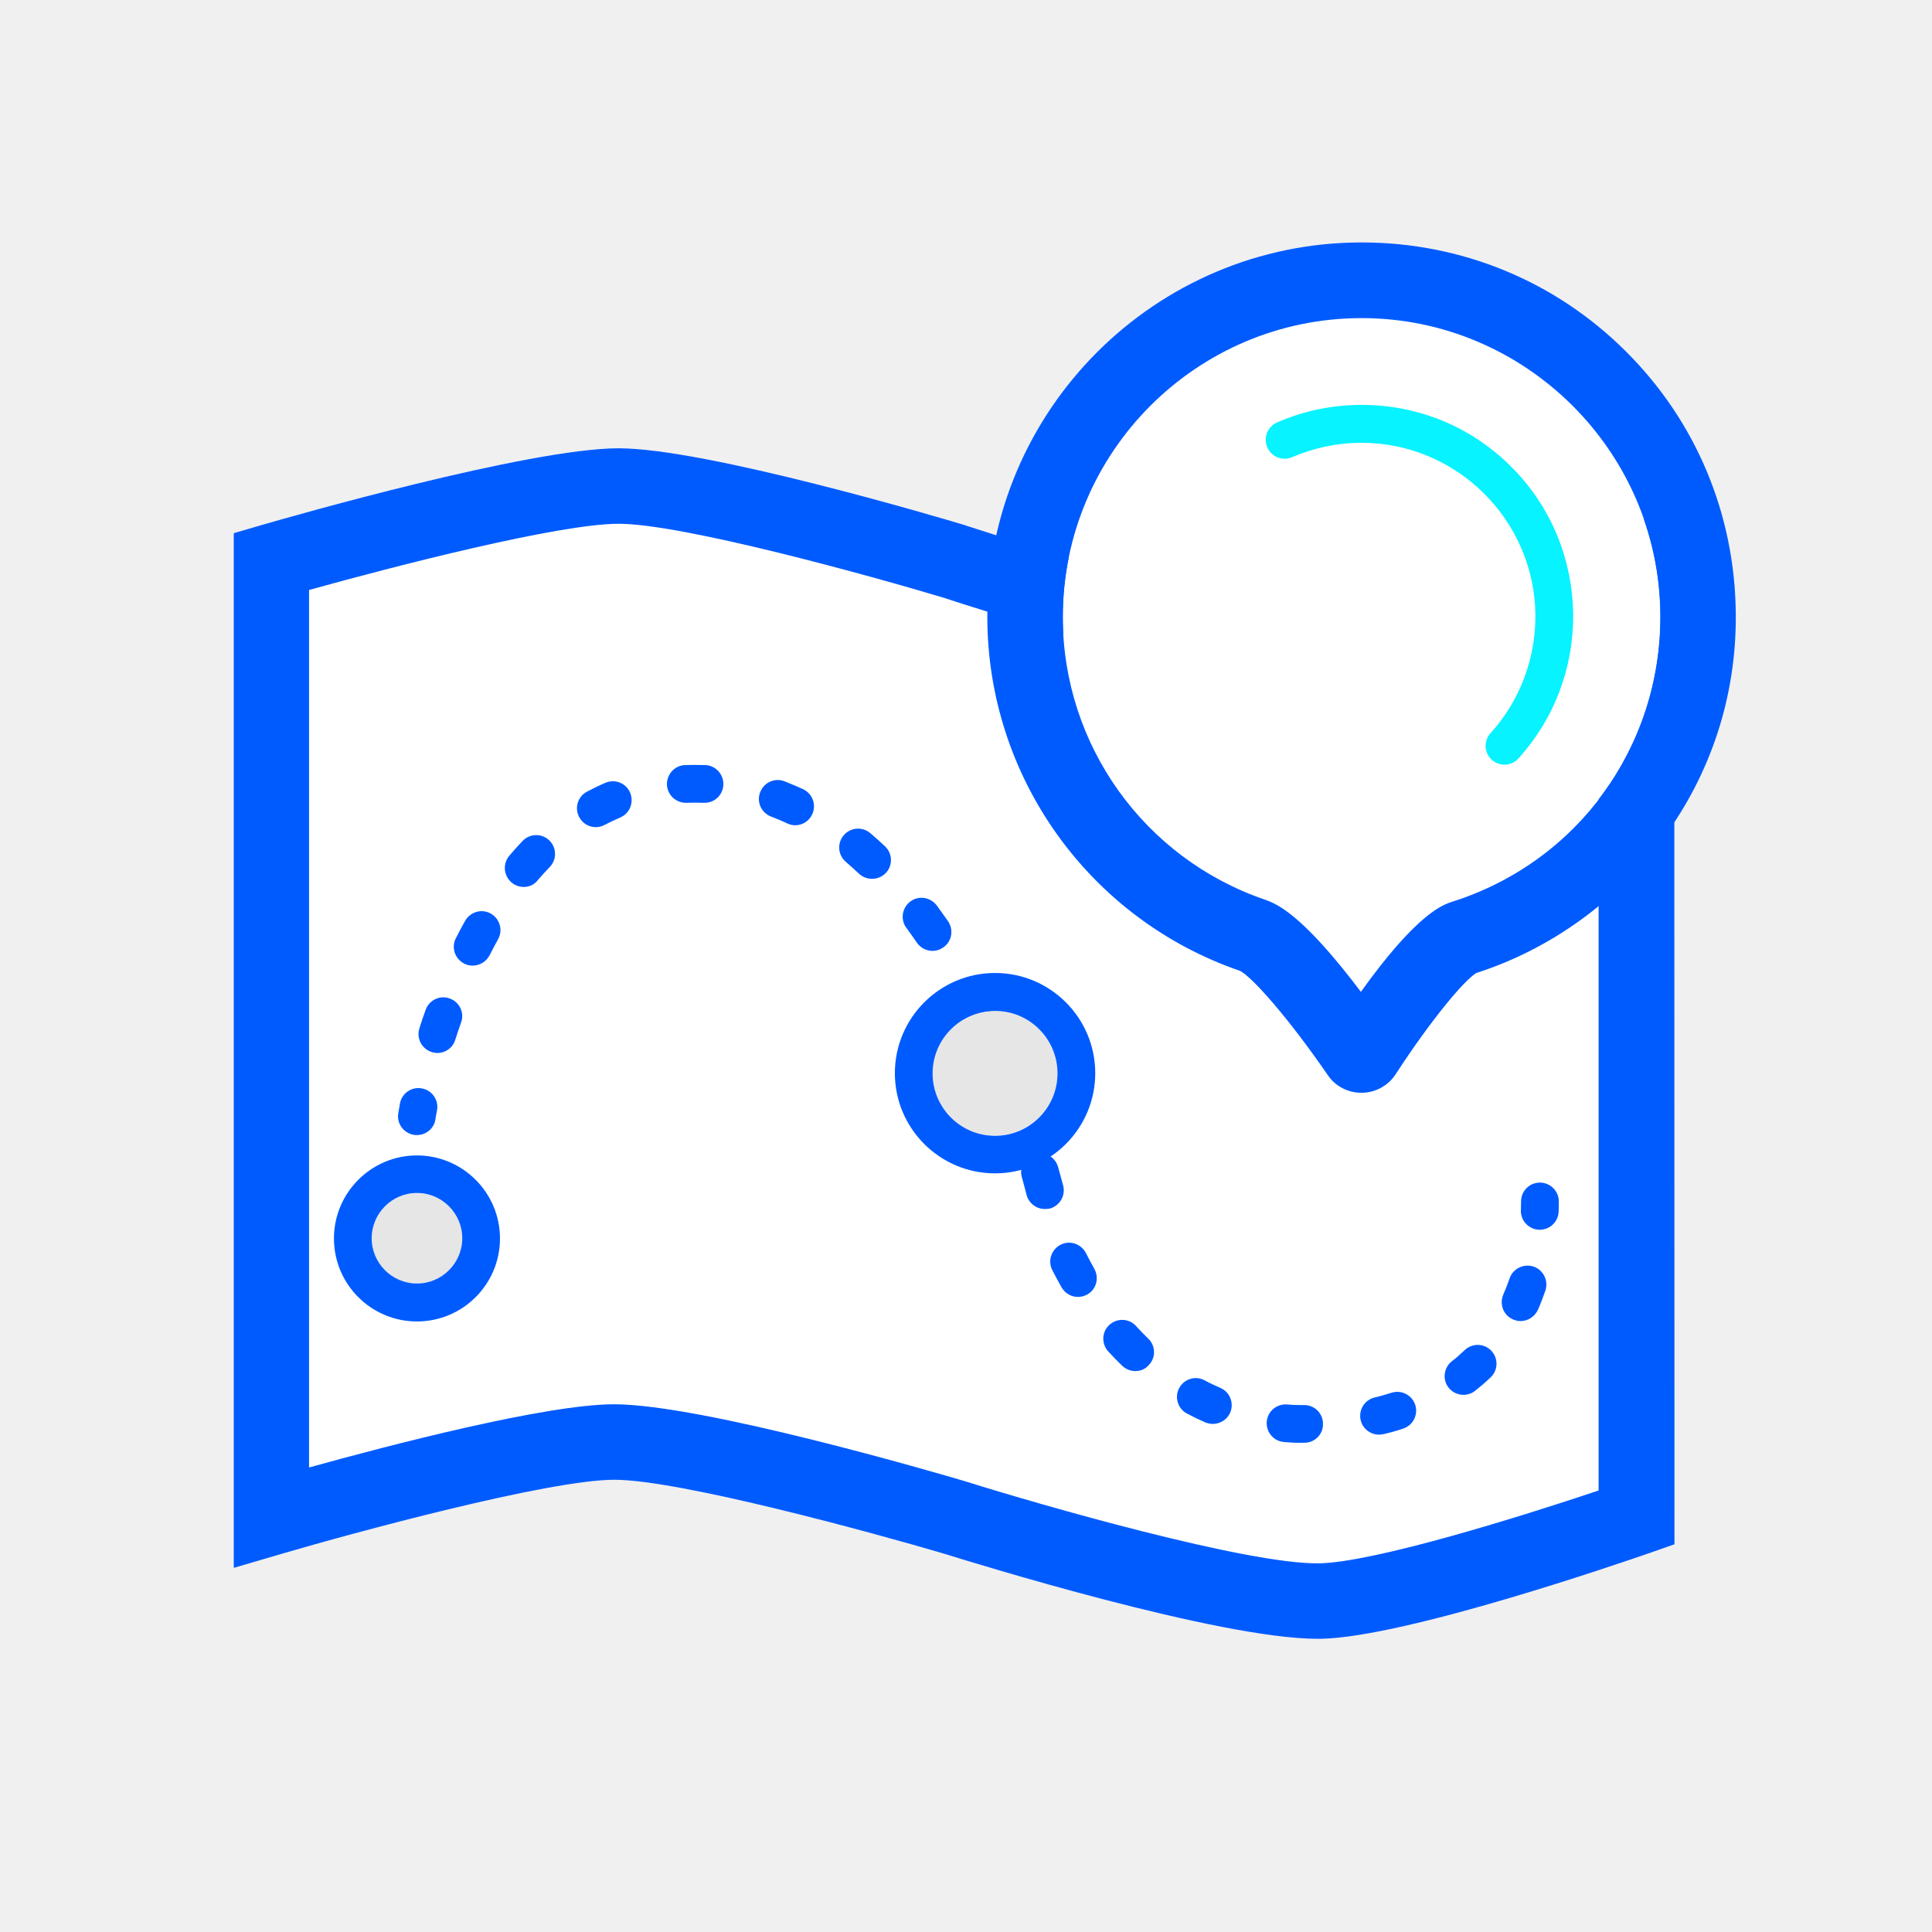
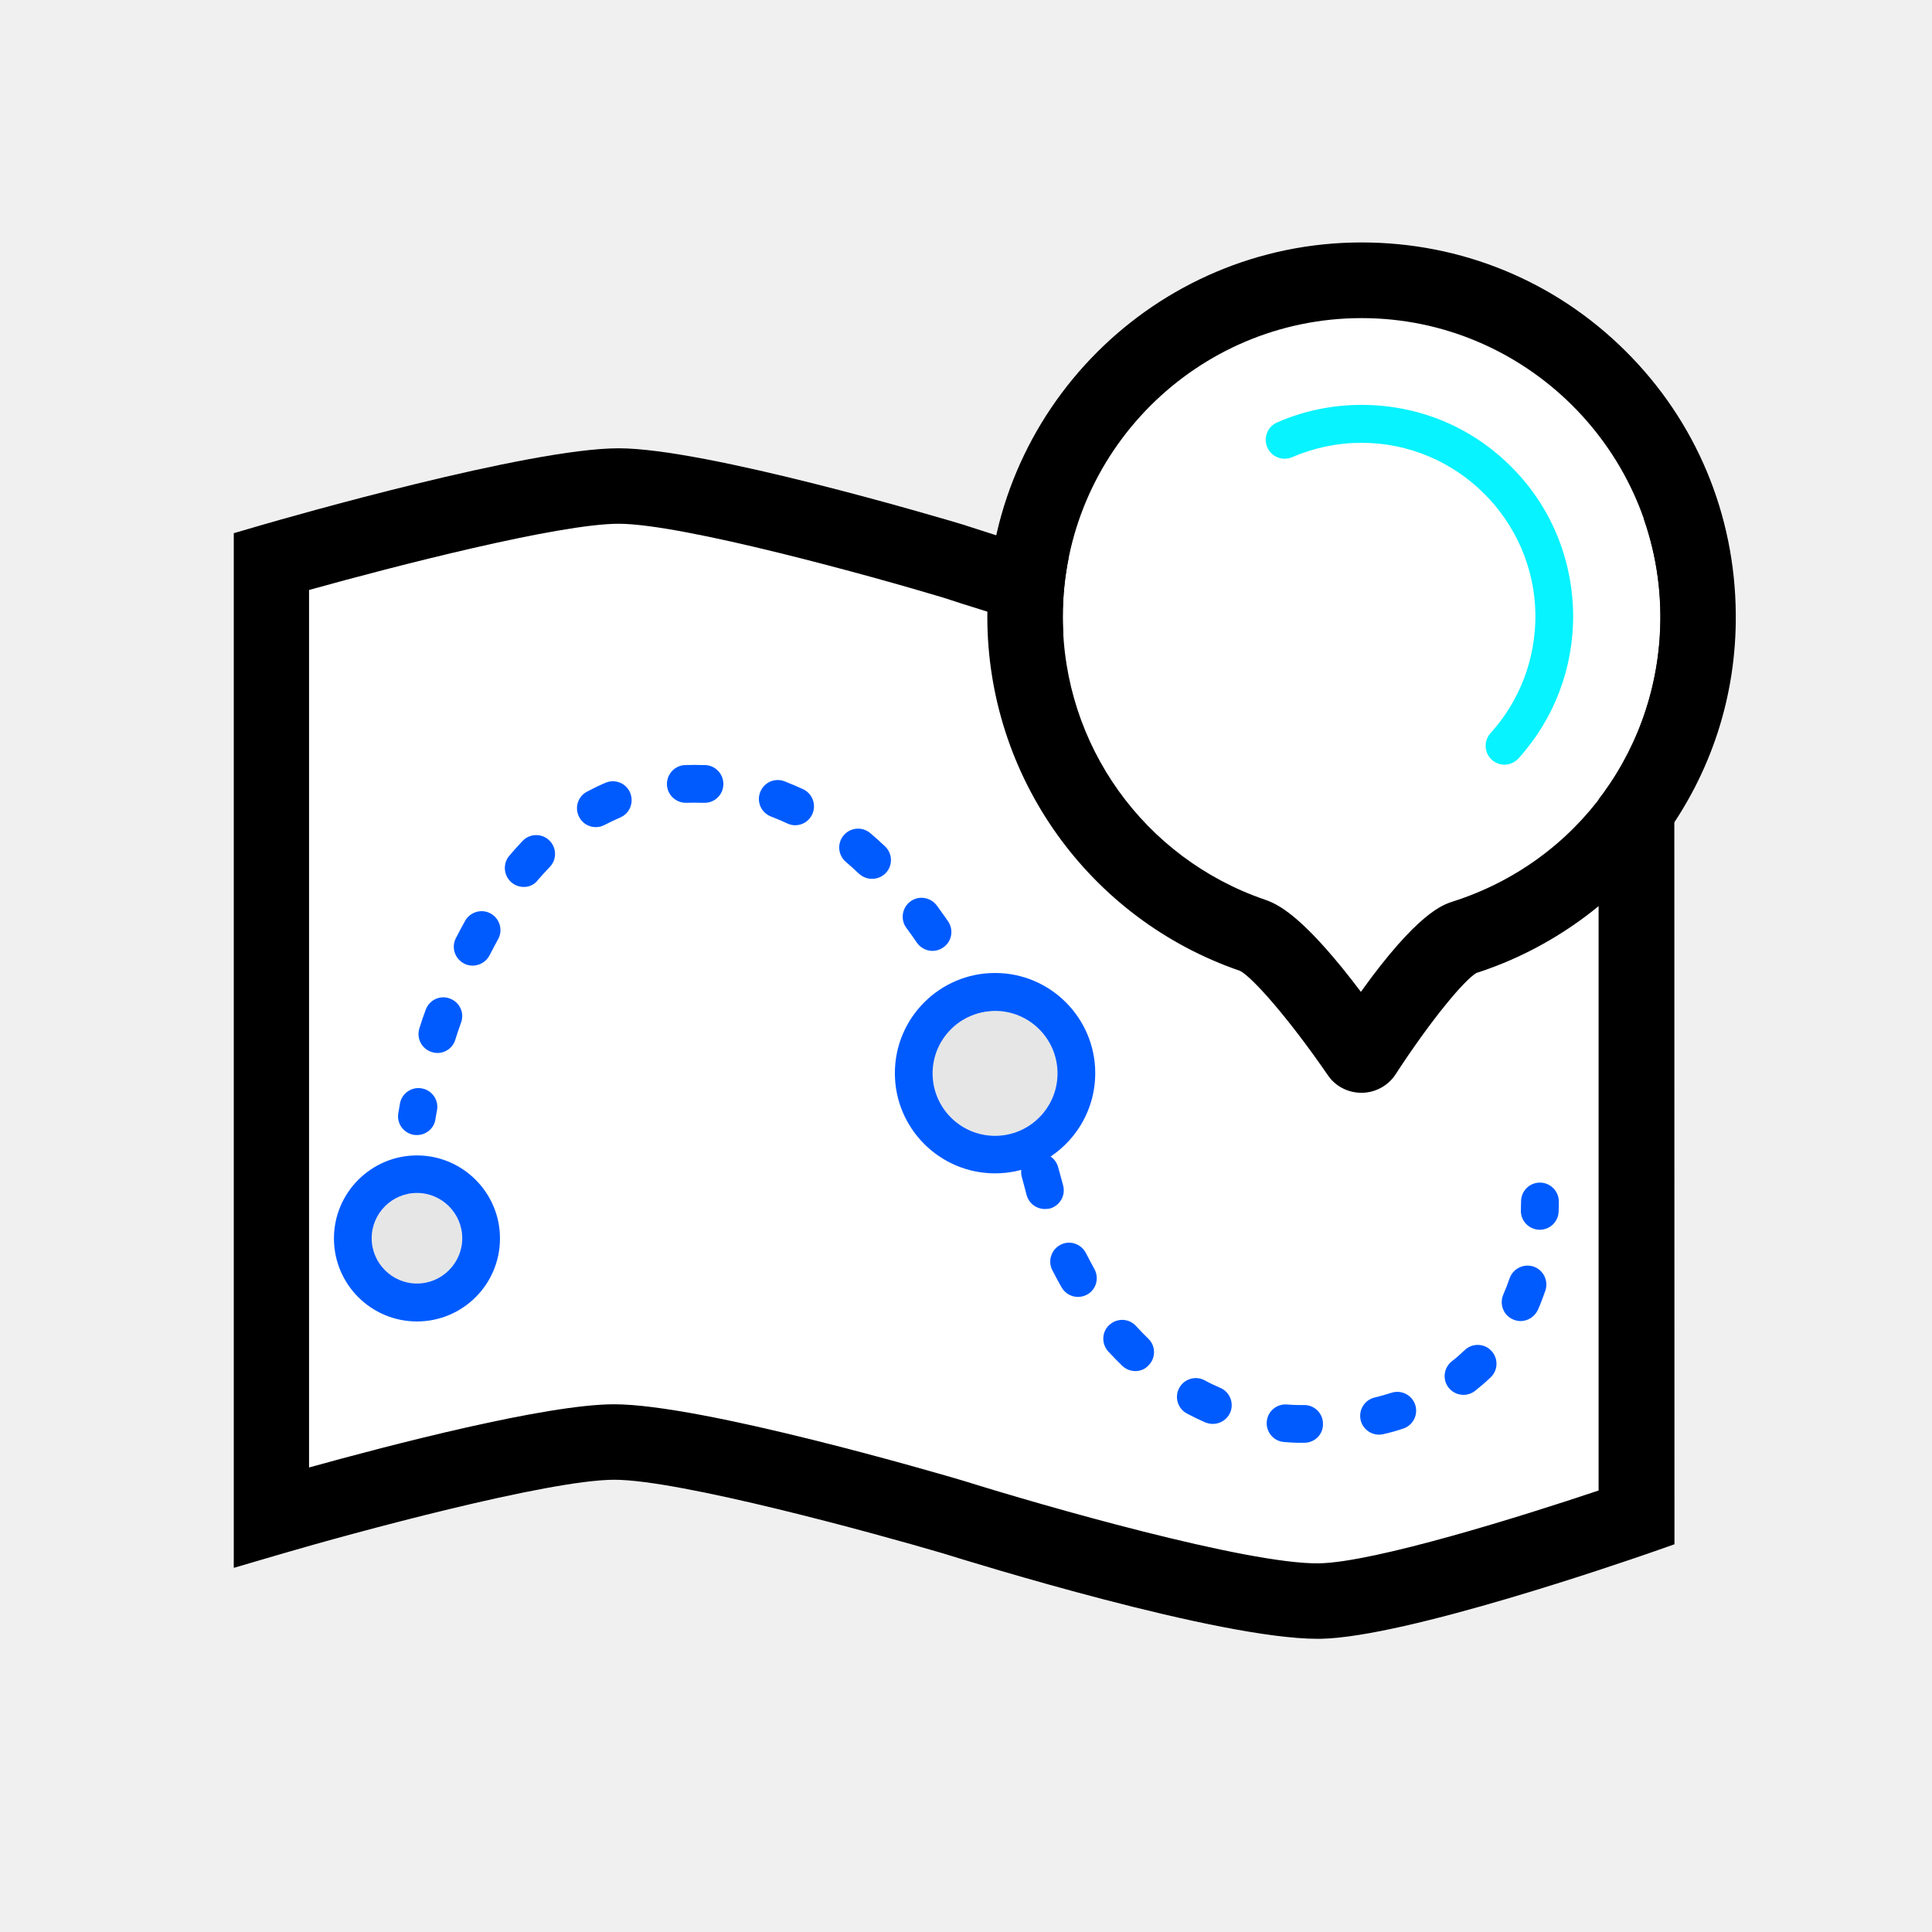
<svg xmlns="http://www.w3.org/2000/svg" width="800px" height="800px" viewBox="0 0 1024 1024" class="icon" version="1.1">
  <path d="M686.4 361.9c-48 0-171.3-40.2-186.6-45.2-36.6-10.9-138-39.1-171.9-39.1-31.6 0-118.9 22.5-164.1 35.1v465.1c42.9-11.9 125.7-33.5 161.7-33.5 46.6 0 171.9 36.6 186 40.8l0.3 0.1c39.2 12.3 149.3 44 187.3 43.4 29.3-0.5 107.5-24.9 148.2-38.6V324.9c-42.7 13.3-123.9 37-160.9 37z" fill="#FFFFFF" />
-   <path d="M887.4 269.9l-26.3 8.7c-36.5 12-139.1 43.3-174.7 43.3-35.5 0-137.8-31.3-174.3-43.3l-0.5-0.2c-13.9-4.2-137.6-40.8-183.7-40.8-47.5 0-175.2 36.6-189.6 40.8l-14.4 4.2V831l25.6-7.5c37.1-10.9 141.2-39.2 176.1-39.2 34.5 0 137.5 28.2 174.5 39.1 15.7 4.9 145.9 45.2 198.2 45.2h1.6c45.3-0.8 161.1-40.9 174.2-45.4l13.4-4.7-0.1-548.6zM511.8 785.2l-0.3-0.1c-14.1-4.2-139.4-40.8-186-40.8-36 0-118.8 21.6-161.7 33.5V312.7c45.2-12.6 132.5-35.1 164.1-35.1 34 0 135.4 28.1 171.9 39.1 15.3 5 138.6 45.2 186.6 45.2 36.9 0 118.2-23.6 160.9-36.9v465c-40.8 13.7-118.9 38.1-148.2 38.6-38 0.6-148.1-31.1-187.3-43.4z" fill="#005BFF" />
+   <path d="M887.4 269.9l-26.3 8.7c-36.5 12-139.1 43.3-174.7 43.3-35.5 0-137.8-31.3-174.3-43.3l-0.5-0.2c-13.9-4.2-137.6-40.8-183.7-40.8-47.5 0-175.2 36.6-189.6 40.8l-14.4 4.2V831l25.6-7.5c37.1-10.9 141.2-39.2 176.1-39.2 34.5 0 137.5 28.2 174.5 39.1 15.7 4.9 145.9 45.2 198.2 45.2h1.6c45.3-0.8 161.1-40.9 174.2-45.4l13.4-4.7-0.1-548.6zM511.8 785.2l-0.3-0.1c-14.1-4.2-139.4-40.8-186-40.8-36 0-118.8 21.6-161.7 33.5V312.7c45.2-12.6 132.5-35.1 164.1-35.1 34 0 135.4 28.1 171.9 39.1 15.3 5 138.6 45.2 186.6 45.2 36.9 0 118.2-23.6 160.9-36.9v465c-40.8 13.7-118.9 38.1-148.2 38.6-38 0.6-148.1-31.1-187.3-43.4z" fill="#000" />
  <path d="M721.7 168.6c-87.3 0-158.4 71-158.4 158.4 0 67.8 43.1 128.1 107.3 149.9 7.3 2.5 18.5 8.8 40.6 36 3.5 4.3 6.9 8.7 10 12.8 30.1-41.9 43.6-46.2 48.5-47.8 66.5-21.1 110.8-82.3 110.3-152.1-0.6-86.7-71.7-157.2-158.3-157.2z" fill="#FFFFFF" />
-   <path d="M861.5 186c-37.3-37.1-87-57.5-139.8-57.5-109.4 0-198.4 89-198.4 198.4 0 84.8 53.9 160.2 134 187.7 6.5 3.4 25.6 24.9 46.5 55.3 4 5.9 10.7 9.3 17.8 9.3h0.3c7.2-0.1 13.9-3.8 17.8-9.8 19-29.2 36.5-50 42.8-53.7 39.2-12.6 74.3-37.9 98.9-71.2 25.6-34.7 39-75.9 38.6-119.1-0.4-52.8-21.1-102.3-58.5-139.4zM670.6 476.9C606.4 455 563.3 394.8 563.3 327c0-87.3 71-158.4 158.4-158.4 86.7 0 157.7 70.5 158.4 157.2 0.5 69.9-43.8 131-110.3 152.1-4.9 1.6-18.5 5.9-48.5 47.8-3.1-4.1-6.5-8.5-10-12.8-22.2-27.2-33.4-33.5-40.7-36z" fill="#005BFF" />
+   <path d="M861.5 186c-37.3-37.1-87-57.5-139.8-57.5-109.4 0-198.4 89-198.4 198.4 0 84.8 53.9 160.2 134 187.7 6.5 3.4 25.6 24.9 46.5 55.3 4 5.9 10.7 9.3 17.8 9.3h0.3c7.2-0.1 13.9-3.8 17.8-9.8 19-29.2 36.5-50 42.8-53.7 39.2-12.6 74.3-37.9 98.9-71.2 25.6-34.7 39-75.9 38.6-119.1-0.4-52.8-21.1-102.3-58.5-139.4zM670.6 476.9C606.4 455 563.3 394.8 563.3 327c0-87.3 71-158.4 158.4-158.4 86.7 0 157.7 70.5 158.4 157.2 0.5 69.9-43.8 131-110.3 152.1-4.9 1.6-18.5 5.9-48.5 47.8-3.1-4.1-6.5-8.5-10-12.8-22.2-27.2-33.4-33.5-40.7-36z" fill="#000" />
  <path d="M797.4 405.3c-2.4 0-4.8-0.9-6.7-2.6-4.1-3.7-4.4-10-0.7-14.1 15.5-17.1 23.9-39.3 23.8-62.5-0.4-50.4-41.7-91.4-92.1-91.4-12.8 0-25.2 2.6-36.8 7.6-5.1 2.2-11-0.1-13.2-5.2-2.2-5.1 0.1-11 5.2-13.2 14.2-6.2 29.2-9.3 44.8-9.3 29.9 0 57.9 11.5 79 32.5 21.1 20.9 32.8 48.9 33.1 78.8 0.2 28.2-10.1 55.2-28.9 76-2.1 2.3-4.8 3.4-7.5 3.4z" fill="#06F3FF" />
  <path d="M221 601.6c-0.5 0-1 0-1.6-0.1-5.5-0.9-9.2-6-8.3-11.4 0-0.1 0.3-2 0.9-5.3 1-5.4 6.3-9 11.7-7.9 5.4 1 9 6.3 7.9 11.7-0.6 2.9-0.8 4.5-0.8 4.6-0.7 4.9-5 8.4-9.8 8.4zM691.3 764.7h-3c-2.6 0-5.2-0.2-7.7-0.4-5.5-0.4-9.6-5.2-9.2-10.7 0.4-5.5 5.2-9.6 10.7-9.2 2.2 0.2 4.4 0.3 6.5 0.3h2.7c5.5 0 10 4.5 9.9 10.1 0.1 5.5-4.4 9.9-9.9 9.9z m39.6-4.3c-4.5 0-8.6-3.1-9.7-7.6-1.3-5.4 2-10.8 7.4-12.1 3-0.7 6-1.6 8.9-2.5 5.3-1.7 10.9 1.2 12.6 6.4 1.7 5.3-1.2 10.9-6.4 12.6-3.3 1.1-6.8 2.1-10.3 2.9-1 0.2-1.8 0.3-2.5 0.3z m-88.1-5.7c-1.3 0-2.7-0.3-4-0.8-3.2-1.4-6.5-3-9.7-4.7-4.9-2.6-6.7-8.7-4.1-13.5 2.6-4.9 8.7-6.7 13.5-4.1 2.7 1.5 5.5 2.8 8.3 4 5.1 2.2 7.4 8.1 5.2 13.2-1.7 3.7-5.3 5.9-9.2 5.9z m132.9-15.4c-3 0-5.9-1.3-7.9-3.8-3.4-4.3-2.6-10.6 1.7-14 2.4-1.8 4.6-3.8 6.8-5.9 4-3.8 10.3-3.7 14.1 0.3s3.7 10.3-0.3 14.1c-2.6 2.5-5.4 4.9-8.3 7.2-1.8 1.4-4 2.1-6.1 2.1z m-173.9-12.6c-2.5 0-5-0.9-7-2.8-2.5-2.4-5-5-7.4-7.6-3.7-4.1-3.5-10.4 0.6-14.1 4.1-3.7 10.4-3.5 14.1 0.6 2.1 2.3 4.3 4.6 6.5 6.7 4 3.8 4.1 10.2 0.2 14.1-1.8 2.1-4.4 3.1-7 3.1z m204.1-26.5c-1.3 0-2.7-0.3-4-0.9-5.1-2.2-7.3-8.1-5.1-13.2 1.2-2.7 2.3-5.6 3.3-8.5 1.8-5.2 7.4-8 12.7-6.3 5.2 1.8 8 7.4 6.3 12.7-1.2 3.4-2.5 6.9-3.9 10.1-1.8 3.9-5.5 6.1-9.3 6.1z m-234.5-12.8c-3.5 0-6.8-1.8-8.7-5-1.8-3.1-3.4-6.2-5-9.3-2.5-4.9-0.4-10.9 4.5-13.4s10.9-0.4 13.4 4.5c1.4 2.8 2.9 5.6 4.4 8.3 2.7 4.8 1.1 10.9-3.7 13.6-1.5 0.8-3.2 1.3-4.9 1.3z m-17.6-46.6c-4.5 0-8.5-3-9.7-7.5-0.8-3-1.6-6.2-2.5-9.4-1.5-5.3 1.6-10.8 6.9-12.3 5.3-1.5 10.8 1.6 12.3 6.9 1 3.4 1.8 6.7 2.7 9.9 1.4 5.4-1.9 10.8-7.2 12.2-0.8 0.1-1.6 0.2-2.5 0.2z m-14.9-47.7c-4.1 0-7.9-2.5-9.4-6.6-1.1-3.1-2.3-6.1-3.5-9.2-2-5.1 0.5-10.9 5.7-13 5.1-2 10.9 0.5 13 5.7 1.2 3.1 2.4 6.4 3.6 9.5 1.9 5.2-0.8 10.9-5.9 12.8-1.2 0.6-2.3 0.8-3.5 0.8z m-307.1-35c-1 0-2-0.2-3-0.5-5.3-1.7-8.2-7.3-6.5-12.6 1-3.3 2.1-6.5 3.3-9.7 1.8-5.2 7.5-8 12.7-6.1 5.2 1.8 8 7.5 6.1 12.7-1.1 3-2.1 6.1-3.1 9.2-1.3 4.3-5.2 7-9.5 7z m287.5-11c-3.7 0-7.2-2-9-5.6-1.4-2.9-2.9-5.8-4.4-8.7-2.6-4.9-0.7-10.9 4.2-13.5 4.9-2.6 10.9-0.7 13.5 4.2 1.6 3 3.1 6.1 4.6 9.1 2.4 5 0.4 10.9-4.5 13.4-1.4 0.8-2.9 1.1-4.4 1.1z m-268.8-35.3c-1.5 0-3.1-0.3-4.5-1.1-4.9-2.5-6.9-8.5-4.4-13.4 1.6-3.1 3.2-6.2 4.9-9.2 2.7-4.8 8.8-6.6 13.6-3.9 4.8 2.7 6.6 8.8 3.9 13.6-1.5 2.7-3 5.6-4.5 8.5-1.8 3.5-5.4 5.5-9 5.5z m243.8-7.8c-3.2 0-6.3-1.5-8.3-4.3-1.8-2.7-3.7-5.3-5.6-7.9-3.3-4.4-2.3-10.7 2.1-14 4.4-3.3 10.7-2.3 14 2.1 2 2.7 4 5.6 6 8.4 3.1 4.6 2 10.8-2.6 13.9-1.7 1.2-3.7 1.8-5.6 1.8z m-216.7-33.9c-2.3 0-4.6-0.8-6.5-2.4-4.2-3.6-4.7-9.9-1.2-14.1 2.3-2.7 4.7-5.4 7.1-7.9 3.8-4 10.2-4.1 14.1-0.3 4 3.8 4.1 10.2 0.3 14.1-2.1 2.2-4.2 4.5-6.3 6.9-1.8 2.5-4.6 3.7-7.5 3.7z m184.6-4.3c-2.5 0-4.9-0.9-6.9-2.7-2.3-2.2-4.7-4.3-7-6.3-4.2-3.6-4.7-9.9-1.1-14.1 3.6-4.2 9.9-4.7 14.1-1.1 2.6 2.2 5.3 4.6 7.8 7 4 3.8 4.2 10.1 0.4 14.1-2 2.1-4.7 3.1-7.3 3.1z m-146.4-27.4c-3.6 0-7-1.9-8.8-5.3-2.6-4.9-0.8-10.9 4.1-13.5 3.2-1.7 6.5-3.3 9.8-4.7 5.1-2.2 11 0.2 13.1 5.3s-0.2 11-5.3 13.1c-2.7 1.2-5.5 2.5-8.2 3.9-1.5 0.8-3.1 1.2-4.7 1.2z m105.7-1c-1.4 0-2.9-0.3-4.3-1-2.8-1.3-5.6-2.5-8.5-3.6-5.2-2-7.8-7.7-5.8-12.9s7.7-7.8 12.9-5.8c3.3 1.3 6.6 2.7 9.9 4.2 5 2.4 7.1 8.3 4.8 13.3-1.7 3.7-5.3 5.8-9 5.8z m-48-11.9h-1.3c-2.7-0.1-5.6-0.1-8.3 0-5.5 0.2-10.2-4.1-10.4-9.6-0.2-5.5 4.1-10.2 9.6-10.4 3.3-0.1 6.6-0.1 9.8 0h0.9c5.5 0.2 9.8 4.9 9.6 10.4-0.2 5.4-4.6 9.6-9.9 9.6zM816.1 651.8h-0.3c-5.5-0.2-9.9-4.8-9.7-10.3 0-1.5 0.1-3.1 0.1-4.7 0-5.5 4.4-10 10-10 5.5 0 10 4.5 10 10 0 1.8 0 3.6-0.1 5.3-0.1 5.4-4.6 9.7-10 9.7z" fill="#005BFF" />
  <path d="M221 632.4c-13.2 0-24 10.8-24 24s10.8 24 24 24 24-10.8 24-24-10.8-24-24-24z" fill="#E6E6E6" />
  <path d="M221 612.4c-24.2 0-44 19.7-44 44s19.7 44 44 44 44-19.7 44-44-19.8-44-44-44z m0 67.9c-13.2 0-24-10.8-24-24s10.8-24 24-24 24 10.8 24 24-10.8 24-24 24z" fill="#005BFF" />
  <path d="M527.4 535.7c-18.3 0-33.1 14.9-33.1 33.1s14.9 33.1 33.1 33.1c18.3 0 33.1-14.9 33.1-33.1s-14.8-33.1-33.1-33.1z" fill="#E6E6E6" />
  <path d="M527.4 515.7c-29.3 0-53.1 23.8-53.1 53.1s23.8 53.1 53.1 53.1 53.1-23.8 53.1-53.1-23.8-53.1-53.1-53.1z m0 86.3c-18.3 0-33.1-14.9-33.1-33.1s14.9-33.1 33.1-33.1c18.3 0 33.1 14.9 33.1 33.1S545.7 602 527.4 602z" fill="#005BFF" />
</svg>
